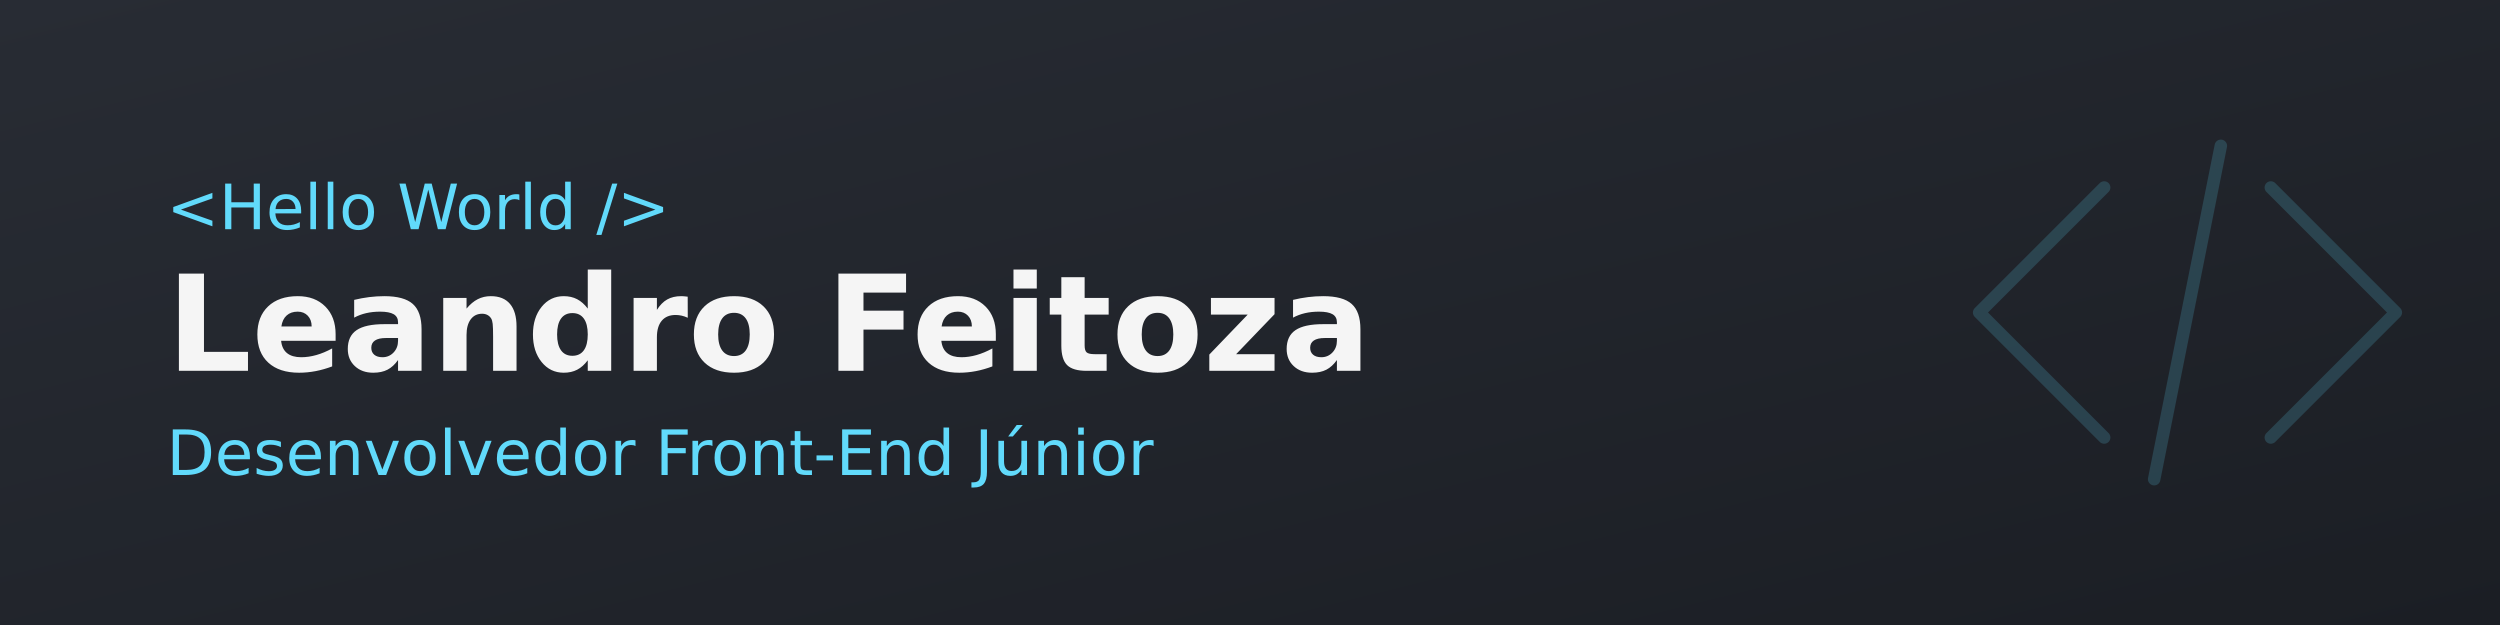
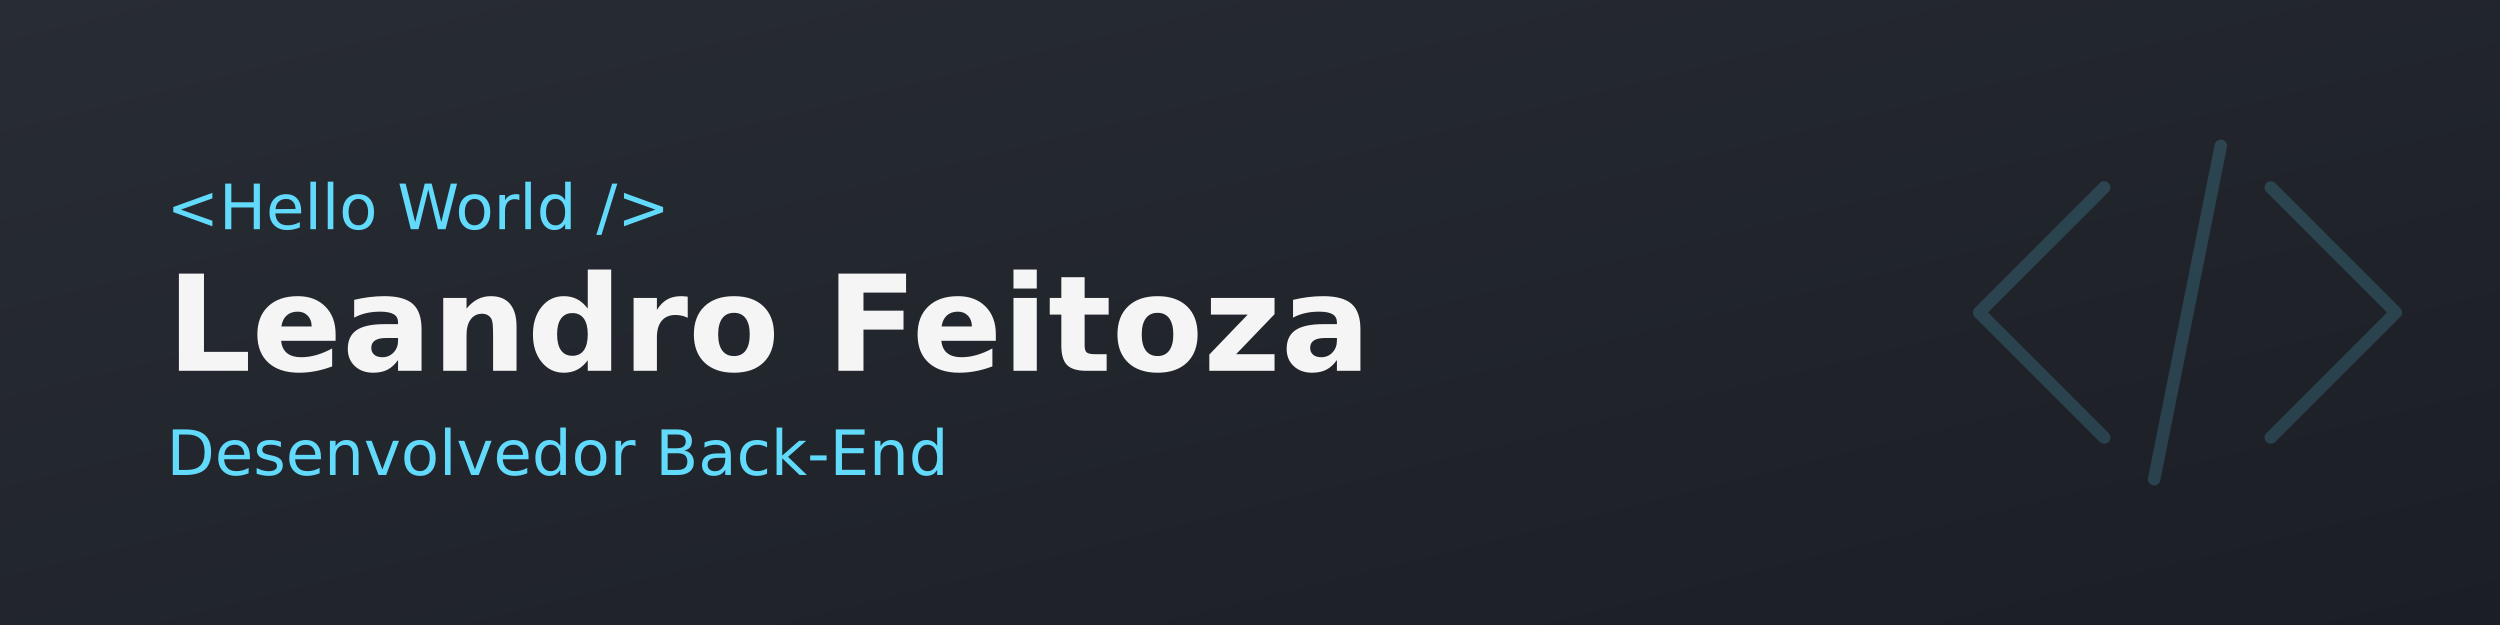
- <svg xmlns="http://www.w3.org/2000/svg" width="1200" height="300" viewBox="0 0 1200 300" role="img" aria-label="Leandro Feitoza - Desenvolvedor Front-End Júnior">
+ <svg xmlns="http://www.w3.org/2000/svg" width="1200" height="300" viewBox="0 0 1200 300" role="img" aria-label="Leandro Feitoza - Desenvolvedor Back-End">
  <defs>
    <linearGradient id="bg" x1="0" y1="0" x2="1" y2="1">
      <stop offset="0" stop-color="#282c34" />
      <stop offset="1" stop-color="#1b1e24" />
    </linearGradient>
  </defs>
  <rect width="1200" height="300" fill="url(#bg)" />
  <g fill="none" stroke="#61dafb" stroke-opacity="0.18" stroke-width="6" stroke-linecap="round" stroke-linejoin="round">
    <path d="M1010 90 L950 150 L1010 210" />
    <path d="M1090 90 L1150 150 L1090 210" />
    <path d="M1066 70 L1034 230" />
  </g>
  <text x="80" y="110" font-family="Ubuntu, 'DejaVu Sans', sans-serif" font-size="30" fill="#61dafb">&lt;Hello World /&gt;</text>
  <text x="80" y="178" font-family="Ubuntu, 'DejaVu Sans', sans-serif" font-size="64" font-weight="bold" fill="#f5f5f5">Leandro Feitoza</text>
-   <text x="80" y="228" font-family="Ubuntu, 'DejaVu Sans', sans-serif" font-size="30" fill="#61dafb">Desenvolvedor Front-End Júnior</text>
+   <text x="80" y="228" font-family="Ubuntu, 'DejaVu Sans', sans-serif" font-size="30" fill="#61dafb">Desenvolvedor Back-End</text>
</svg>
